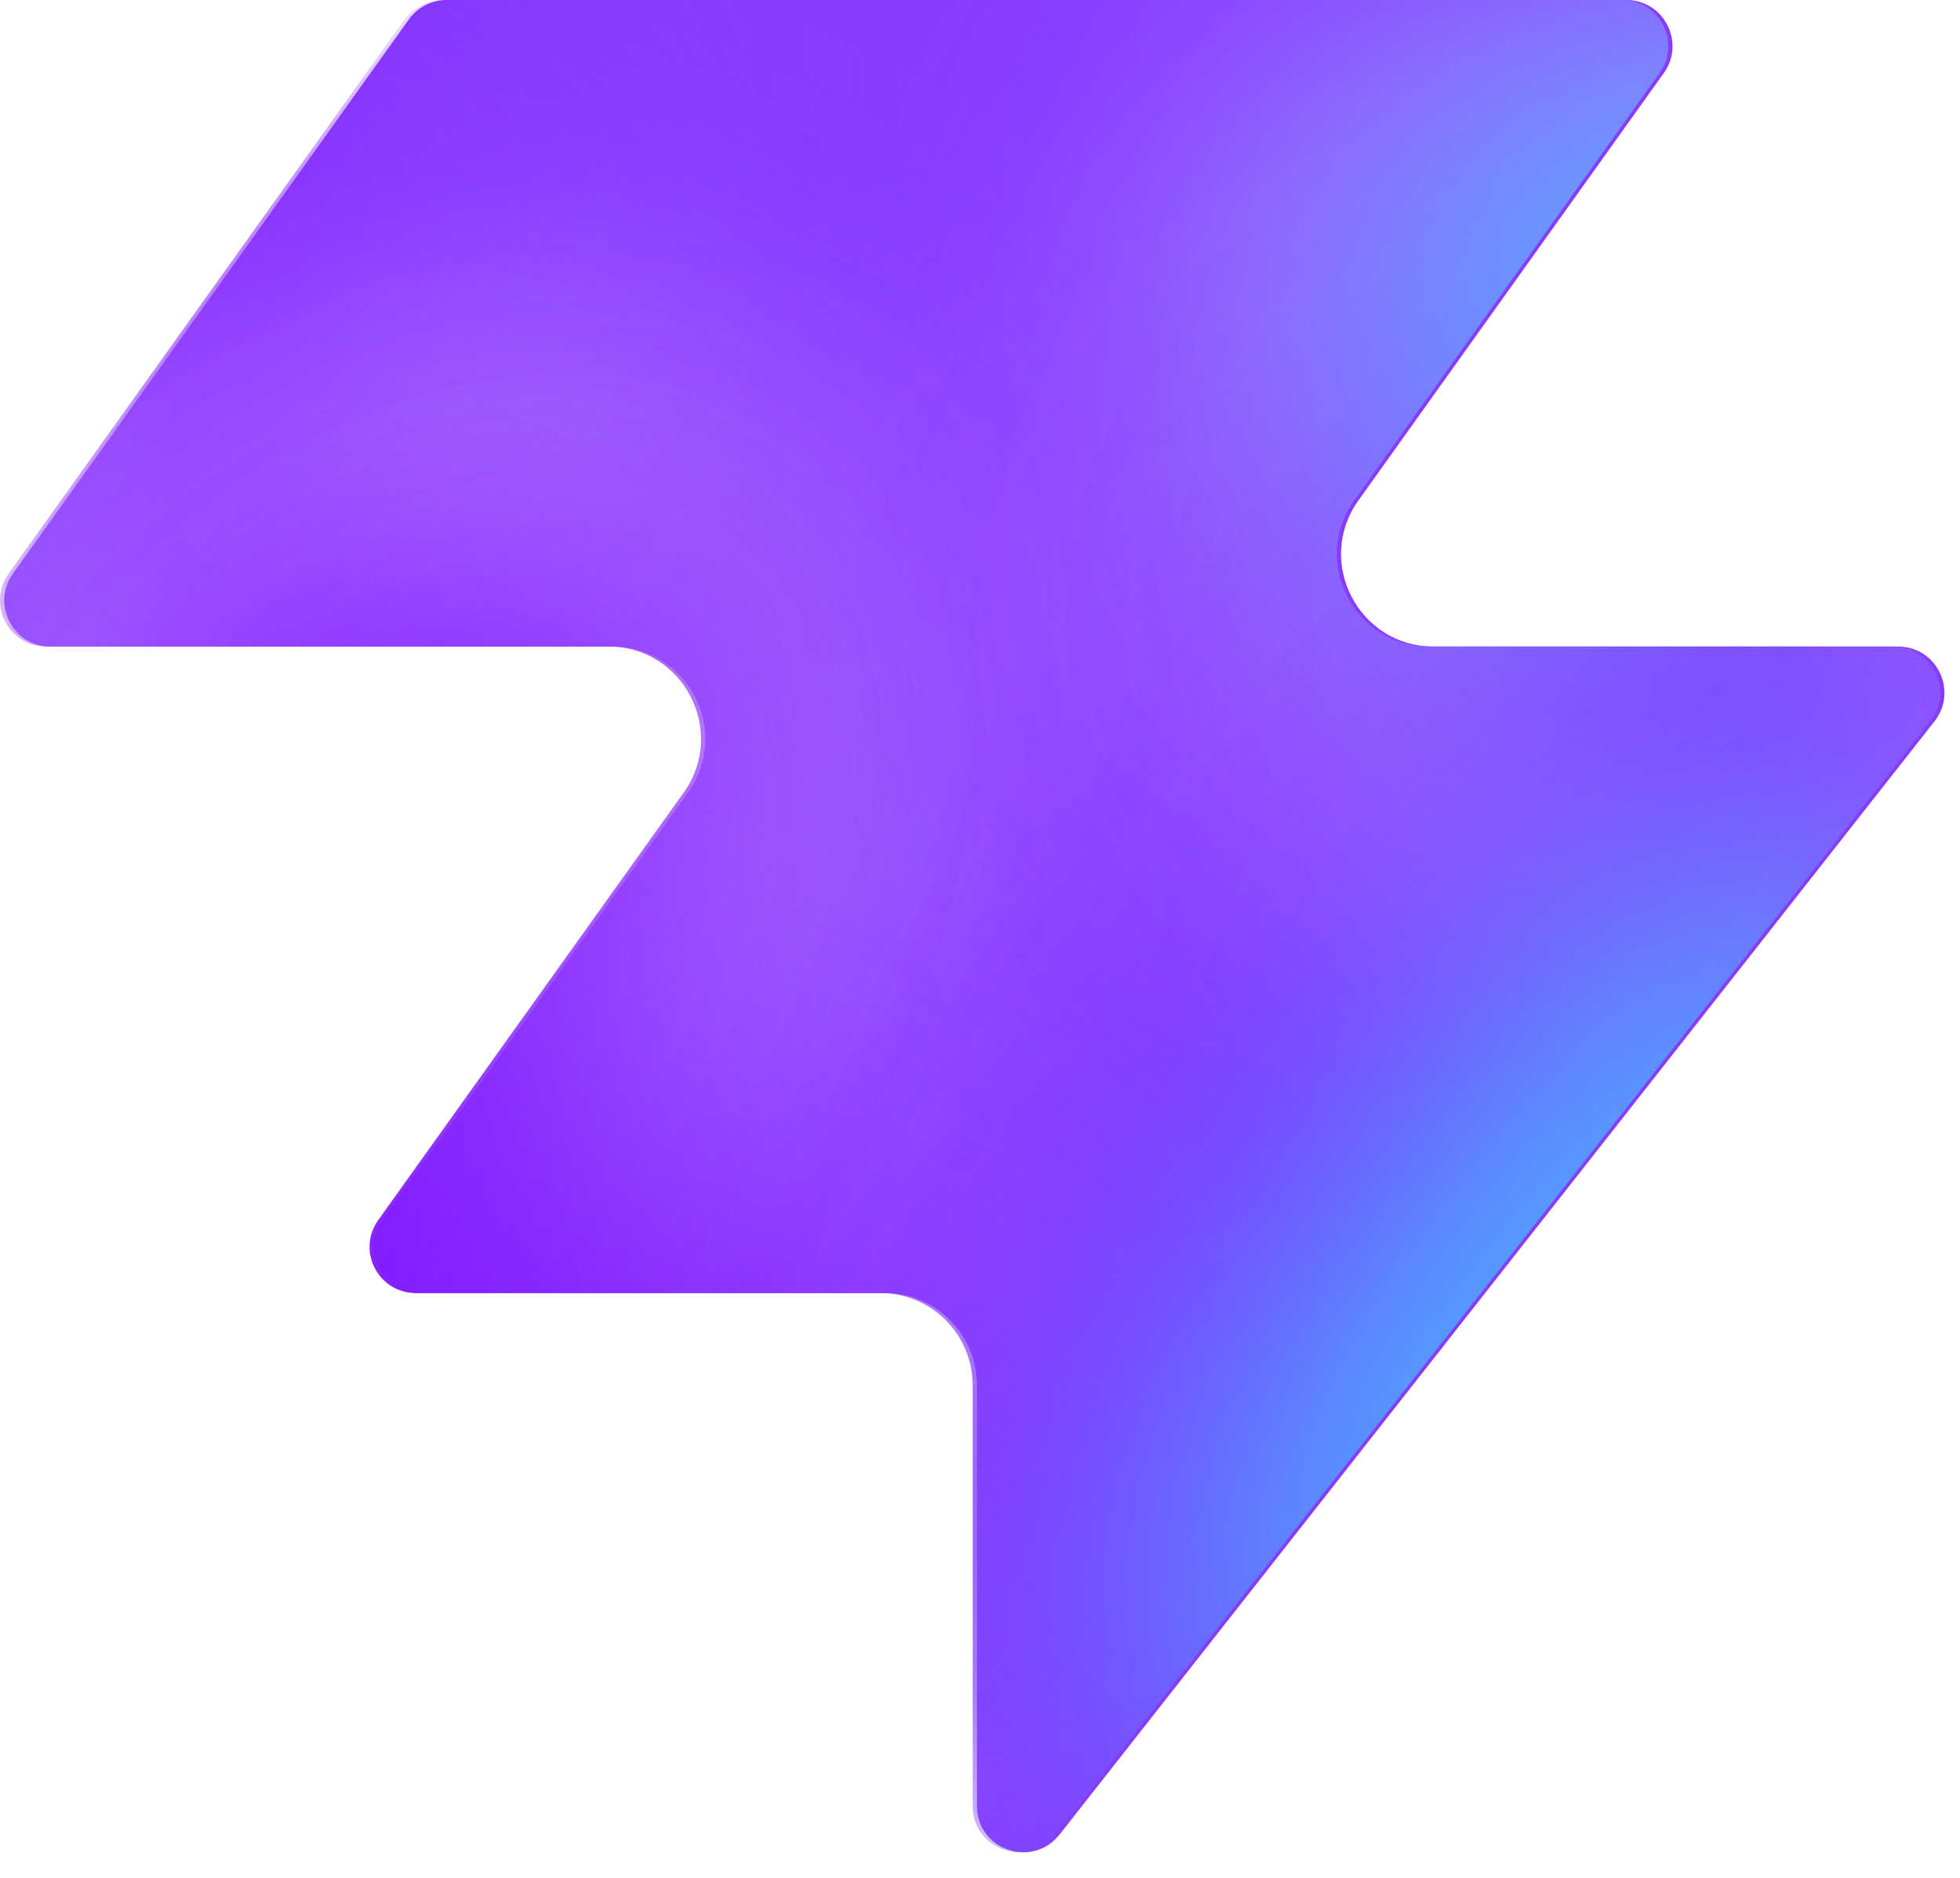
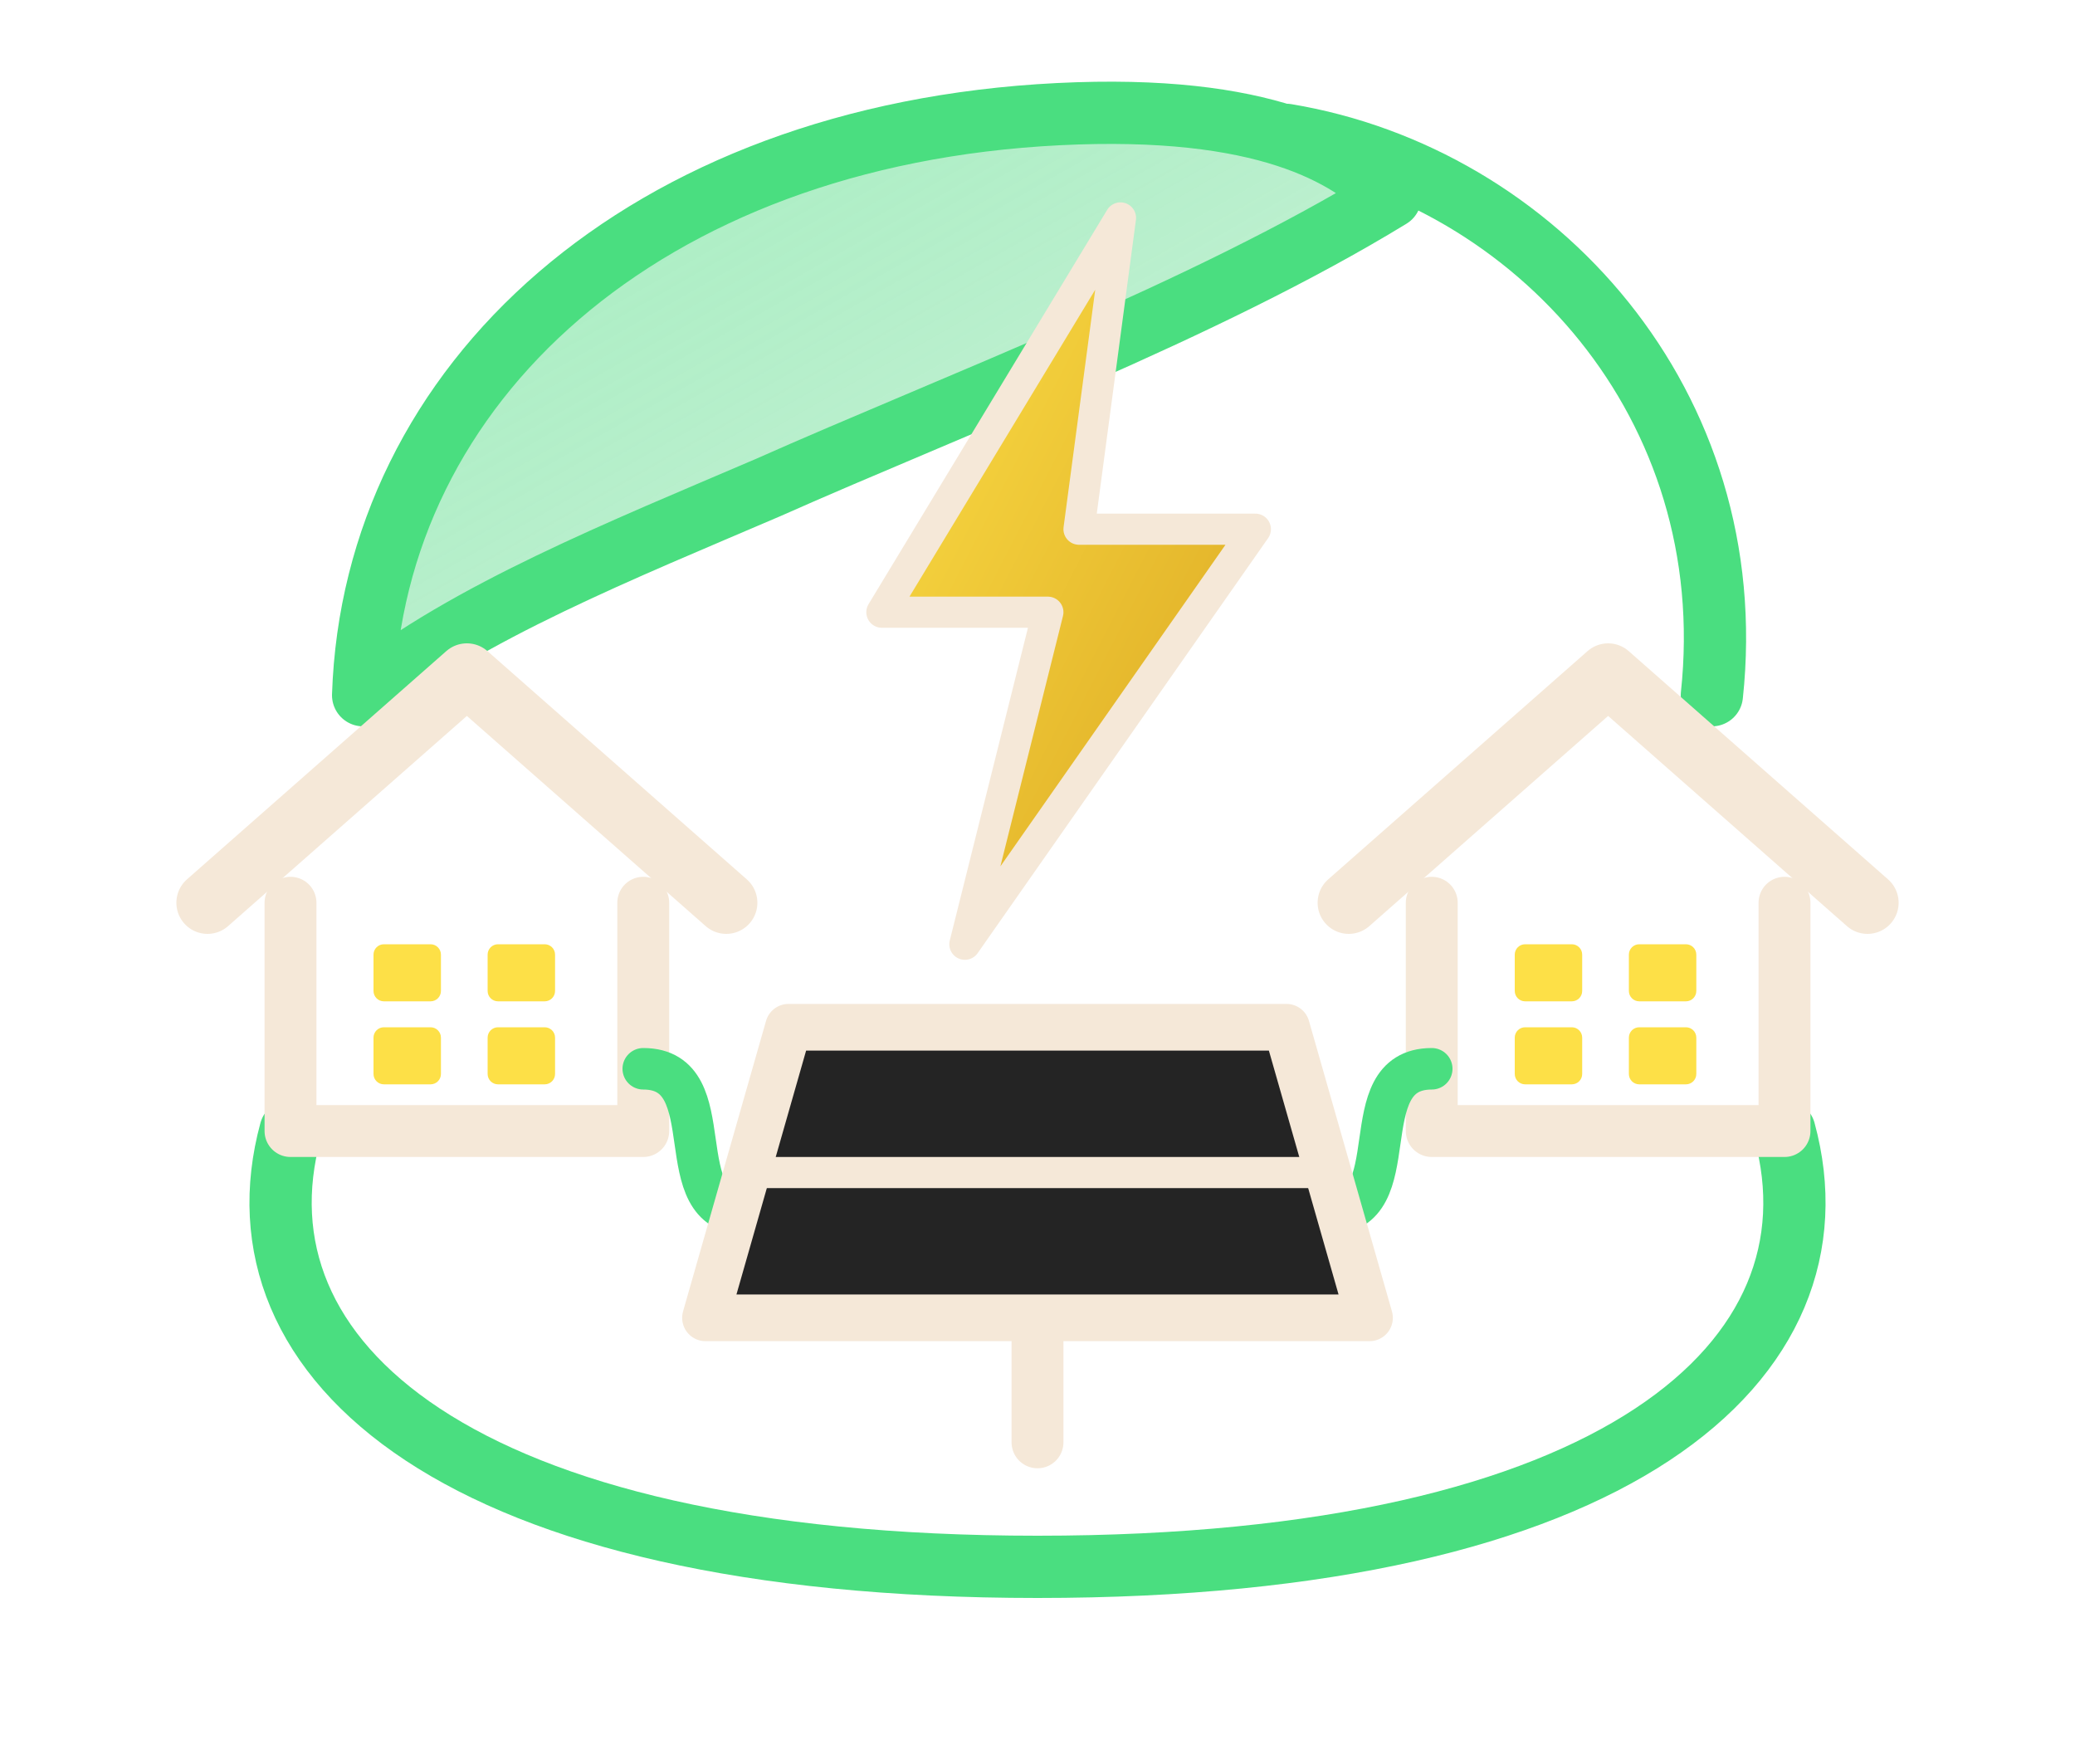
- <svg xmlns="http://www.w3.org/2000/svg" width="48" height="46" fill="none" viewBox="0 0 48 46">
-   <path fill="#863bff" d="M25.946 44.938c-.664.845-2.021.375-2.021-.698V33.937a2.26 2.26 0 0 0-2.262-2.262H10.287c-.92 0-1.456-1.04-.92-1.788l7.48-10.471c1.07-1.497 0-3.578-1.842-3.578H1.237c-.92 0-1.456-1.04-.92-1.788L10.013.474c.214-.297.556-.474.92-.474h28.894c.92 0 1.456 1.04.92 1.788l-7.48 10.471c-1.07 1.498 0 3.579 1.842 3.579h11.377c.943 0 1.473 1.088.89 1.83L25.947 44.94z" style="fill:#863bff;fill:color(display-p3 .525 .23 1);fill-opacity:1" />
-   <mask id="a" width="48" height="46" x="0" y="0" maskUnits="userSpaceOnUse" style="mask-type:alpha">
-     <path fill="#000" d="M25.842 44.938c-.664.844-2.021.375-2.021-.698V33.937a2.26 2.26 0 0 0-2.262-2.262H10.183c-.92 0-1.456-1.04-.92-1.788l7.48-10.471c1.07-1.498 0-3.579-1.842-3.579H1.133c-.92 0-1.456-1.04-.92-1.787L9.91.473c.214-.297.556-.474.92-.474h28.894c.92 0 1.456 1.04.92 1.788l-7.48 10.471c-1.07 1.498 0 3.578 1.842 3.578h11.377c.943 0 1.473 1.088.89 1.832L25.843 44.94z" style="fill:#000;fill-opacity:1" />
-   </mask>
-   <g mask="url(#a)">
-     <g filter="url(#b)">
-       <ellipse cx="5.508" cy="14.704" fill="#ede6ff" rx="5.508" ry="14.704" style="fill:#ede6ff;fill:color(display-p3 .927 .903 1);fill-opacity:1" transform="matrix(.00324 1 1 -.00324 -4.47 31.516)" />
-     </g>
-     <g filter="url(#c)">
-       <ellipse cx="10.399" cy="29.851" fill="#ede6ff" rx="10.399" ry="29.851" style="fill:#ede6ff;fill:color(display-p3 .927 .903 1);fill-opacity:1" transform="matrix(.00324 1 1 -.00324 -39.328 7.883)" />
-     </g>
-     <g filter="url(#d)">
-       <ellipse cx="5.508" cy="30.487" fill="#7e14ff" rx="5.508" ry="30.487" style="fill:#7e14ff;fill:color(display-p3 .492 .077 1);fill-opacity:1" transform="rotate(89.814 -25.913 -14.639)scale(1 -1)" />
-     </g>
-     <g filter="url(#e)">
-       <ellipse cx="5.508" cy="30.599" fill="#7e14ff" rx="5.508" ry="30.599" style="fill:#7e14ff;fill:color(display-p3 .492 .077 1);fill-opacity:1" transform="rotate(89.814 -32.644 -3.334)scale(1 -1)" />
-     </g>
-     <g filter="url(#f)">
-       <ellipse cx="5.508" cy="30.599" fill="#7e14ff" rx="5.508" ry="30.599" style="fill:#7e14ff;fill:color(display-p3 .492 .077 1);fill-opacity:1" transform="matrix(.00324 1 1 -.00324 -34.34 30.47)" />
-     </g>
-     <g filter="url(#g)">
-       <ellipse cx="14.072" cy="22.078" fill="#ede6ff" rx="14.072" ry="22.078" style="fill:#ede6ff;fill:color(display-p3 .927 .903 1);fill-opacity:1" transform="rotate(93.35 24.506 48.493)scale(-1 1)" />
-     </g>
-     <g filter="url(#h)">
-       <ellipse cx="3.47" cy="21.501" fill="#7e14ff" rx="3.47" ry="21.501" style="fill:#7e14ff;fill:color(display-p3 .492 .077 1);fill-opacity:1" transform="rotate(89.009 28.708 47.59)scale(-1 1)" />
-     </g>
-     <g filter="url(#i)">
-       <ellipse cx="3.47" cy="21.501" fill="#7e14ff" rx="3.47" ry="21.501" style="fill:#7e14ff;fill:color(display-p3 .492 .077 1);fill-opacity:1" transform="rotate(89.009 28.708 47.59)scale(-1 1)" />
-     </g>
-     <g filter="url(#j)">
-       <ellipse cx=".387" cy="8.972" fill="#7e14ff" rx="4.407" ry="29.108" style="fill:#7e14ff;fill:color(display-p3 .492 .077 1);fill-opacity:1" transform="rotate(39.51 .387 8.972)" />
-     </g>
-     <g filter="url(#k)">
-       <ellipse cx="47.523" cy="-6.092" fill="#7e14ff" rx="4.407" ry="29.108" style="fill:#7e14ff;fill:color(display-p3 .492 .077 1);fill-opacity:1" transform="rotate(37.892 47.523 -6.092)" />
-     </g>
-     <g filter="url(#l)">
-       <ellipse cx="41.412" cy="6.333" fill="#47bfff" rx="5.971" ry="9.665" style="fill:#47bfff;fill:color(display-p3 .28 .748 1);fill-opacity:1" transform="rotate(37.892 41.412 6.333)" />
-     </g>
-     <g filter="url(#m)">
-       <ellipse cx="-1.879" cy="38.332" fill="#7e14ff" rx="4.407" ry="29.108" style="fill:#7e14ff;fill:color(display-p3 .492 .077 1);fill-opacity:1" transform="rotate(37.892 -1.88 38.332)" />
-     </g>
-     <g filter="url(#n)">
-       <ellipse cx="-1.879" cy="38.332" fill="#7e14ff" rx="4.407" ry="29.108" style="fill:#7e14ff;fill:color(display-p3 .492 .077 1);fill-opacity:1" transform="rotate(37.892 -1.88 38.332)" />
-     </g>
-     <g filter="url(#o)">
-       <ellipse cx="35.651" cy="29.907" fill="#7e14ff" rx="4.407" ry="29.108" style="fill:#7e14ff;fill:color(display-p3 .492 .077 1);fill-opacity:1" transform="rotate(37.892 35.651 29.907)" />
-     </g>
-     <g filter="url(#p)">
-       <ellipse cx="38.418" cy="32.4" fill="#47bfff" rx="5.971" ry="15.297" style="fill:#47bfff;fill:color(display-p3 .28 .748 1);fill-opacity:1" transform="rotate(37.892 38.418 32.4)" />
-     </g>
-   </g>
+ <svg xmlns="http://www.w3.org/2000/svg" viewBox="0 15 200 170" fill="none">
  <defs>
-     <filter id="b" width="60.045" height="41.654" x="-19.77" y="16.149" color-interpolation-filters="sRGB" filterUnits="userSpaceOnUse">
-       <feFlood flood-opacity="0" result="BackgroundImageFix" />
-       <feBlend in="SourceGraphic" in2="BackgroundImageFix" result="shape" />
-       <feGaussianBlur result="effect1_foregroundBlur_2002_17158" stdDeviation="7.659" />
-     </filter>
-     <filter id="c" width="90.34" height="51.437" x="-54.613" y="-7.533" color-interpolation-filters="sRGB" filterUnits="userSpaceOnUse">
-       <feFlood flood-opacity="0" result="BackgroundImageFix" />
-       <feBlend in="SourceGraphic" in2="BackgroundImageFix" result="shape" />
-       <feGaussianBlur result="effect1_foregroundBlur_2002_17158" stdDeviation="7.659" />
-     </filter>
-     <filter id="d" width="79.355" height="29.4" x="-49.64" y="2.03" color-interpolation-filters="sRGB" filterUnits="userSpaceOnUse">
-       <feFlood flood-opacity="0" result="BackgroundImageFix" />
-       <feBlend in="SourceGraphic" in2="BackgroundImageFix" result="shape" />
-       <feGaussianBlur result="effect1_foregroundBlur_2002_17158" stdDeviation="4.596" />
-     </filter>
-     <filter id="e" width="79.579" height="29.4" x="-45.045" y="20.029" color-interpolation-filters="sRGB" filterUnits="userSpaceOnUse">
-       <feFlood flood-opacity="0" result="BackgroundImageFix" />
-       <feBlend in="SourceGraphic" in2="BackgroundImageFix" result="shape" />
-       <feGaussianBlur result="effect1_foregroundBlur_2002_17158" stdDeviation="4.596" />
-     </filter>
-     <filter id="f" width="79.579" height="29.4" x="-43.513" y="21.178" color-interpolation-filters="sRGB" filterUnits="userSpaceOnUse">
-       <feFlood flood-opacity="0" result="BackgroundImageFix" />
-       <feBlend in="SourceGraphic" in2="BackgroundImageFix" result="shape" />
-       <feGaussianBlur result="effect1_foregroundBlur_2002_17158" stdDeviation="4.596" />
-     </filter>
-     <filter id="g" width="74.749" height="58.852" x="15.756" y="-17.901" color-interpolation-filters="sRGB" filterUnits="userSpaceOnUse">
-       <feFlood flood-opacity="0" result="BackgroundImageFix" />
-       <feBlend in="SourceGraphic" in2="BackgroundImageFix" result="shape" />
-       <feGaussianBlur result="effect1_foregroundBlur_2002_17158" stdDeviation="7.659" />
-     </filter>
-     <filter id="h" width="61.377" height="25.362" x="23.548" y="2.284" color-interpolation-filters="sRGB" filterUnits="userSpaceOnUse">
-       <feFlood flood-opacity="0" result="BackgroundImageFix" />
-       <feBlend in="SourceGraphic" in2="BackgroundImageFix" result="shape" />
-       <feGaussianBlur result="effect1_foregroundBlur_2002_17158" stdDeviation="4.596" />
-     </filter>
-     <filter id="i" width="61.377" height="25.362" x="23.548" y="2.284" color-interpolation-filters="sRGB" filterUnits="userSpaceOnUse">
-       <feFlood flood-opacity="0" result="BackgroundImageFix" />
-       <feBlend in="SourceGraphic" in2="BackgroundImageFix" result="shape" />
-       <feGaussianBlur result="effect1_foregroundBlur_2002_17158" stdDeviation="4.596" />
-     </filter>
-     <filter id="j" width="56.045" height="63.649" x="-27.636" y="-22.853" color-interpolation-filters="sRGB" filterUnits="userSpaceOnUse">
-       <feFlood flood-opacity="0" result="BackgroundImageFix" />
-       <feBlend in="SourceGraphic" in2="BackgroundImageFix" result="shape" />
-       <feGaussianBlur result="effect1_foregroundBlur_2002_17158" stdDeviation="4.596" />
-     </filter>
-     <filter id="k" width="54.814" height="64.646" x="20.116" y="-38.415" color-interpolation-filters="sRGB" filterUnits="userSpaceOnUse">
-       <feFlood flood-opacity="0" result="BackgroundImageFix" />
-       <feBlend in="SourceGraphic" in2="BackgroundImageFix" result="shape" />
-       <feGaussianBlur result="effect1_foregroundBlur_2002_17158" stdDeviation="4.596" />
-     </filter>
-     <filter id="l" width="33.541" height="35.313" x="24.641" y="-11.323" color-interpolation-filters="sRGB" filterUnits="userSpaceOnUse">
-       <feFlood flood-opacity="0" result="BackgroundImageFix" />
-       <feBlend in="SourceGraphic" in2="BackgroundImageFix" result="shape" />
-       <feGaussianBlur result="effect1_foregroundBlur_2002_17158" stdDeviation="4.596" />
-     </filter>
-     <filter id="m" width="54.814" height="64.646" x="-29.286" y="6.009" color-interpolation-filters="sRGB" filterUnits="userSpaceOnUse">
-       <feFlood flood-opacity="0" result="BackgroundImageFix" />
-       <feBlend in="SourceGraphic" in2="BackgroundImageFix" result="shape" />
-       <feGaussianBlur result="effect1_foregroundBlur_2002_17158" stdDeviation="4.596" />
-     </filter>
-     <filter id="n" width="54.814" height="64.646" x="-29.286" y="6.009" color-interpolation-filters="sRGB" filterUnits="userSpaceOnUse">
-       <feFlood flood-opacity="0" result="BackgroundImageFix" />
-       <feBlend in="SourceGraphic" in2="BackgroundImageFix" result="shape" />
-       <feGaussianBlur result="effect1_foregroundBlur_2002_17158" stdDeviation="4.596" />
-     </filter>
-     <filter id="o" width="54.814" height="64.646" x="8.244" y="-2.416" color-interpolation-filters="sRGB" filterUnits="userSpaceOnUse">
-       <feFlood flood-opacity="0" result="BackgroundImageFix" />
-       <feBlend in="SourceGraphic" in2="BackgroundImageFix" result="shape" />
-       <feGaussianBlur result="effect1_foregroundBlur_2002_17158" stdDeviation="4.596" />
-     </filter>
-     <filter id="p" width="39.409" height="43.623" x="18.713" y="10.588" color-interpolation-filters="sRGB" filterUnits="userSpaceOnUse">
-       <feFlood flood-opacity="0" result="BackgroundImageFix" />
-       <feBlend in="SourceGraphic" in2="BackgroundImageFix" result="shape" />
-       <feGaussianBlur result="effect1_foregroundBlur_2002_17158" stdDeviation="4.596" />
-     </filter>
+     <linearGradient id="fav-leaf-grad" x1="0%" y1="0%" x2="100%" y2="100%">
+       <stop offset="0%" stop-color="#4ADE80" stop-opacity="0.5" />
+       <stop offset="100%" stop-color="#22C55E" stop-opacity="0.2" />
+     </linearGradient>
+     <linearGradient id="fav-bolt-grad" x1="0%" y1="0%" x2="100%" y2="100%">
+       <stop offset="0%" stop-color="#FDE047" />
+       <stop offset="100%" stop-color="#DAA520" />
+     </linearGradient>
  </defs>
+   <path d="M 28,124 C 22,146 44,166 100,166 C 156,166 178,146 172,124" stroke="#4ADE80" stroke-width="6" stroke-linecap="round" />
+   <path d="M 124,28 C 148,32 168,54 165,82" stroke="#4ADE80" stroke-width="6" stroke-linecap="round" />
+   <path d="M 35,82 C 36,52 62,28 102,26 C 122,25 130,30 134,34 C 116,45 92,54 74,62 C 60,68 45,74 35,82 Z" fill="url(#fav-leaf-grad)" />
+   <path d="M 35,82 C 36,52 62,28 102,26 C 122,25 130,30 134,34 C 116,45 92,54 74,62 C 60,68 45,74 35,82" stroke="#4ADE80" stroke-width="6" stroke-linecap="round" stroke-linejoin="round" />
+   <path d="M 20,102 L 45,80 L 70,102" stroke="#F5E8D8" stroke-width="6" stroke-linecap="round" stroke-linejoin="round" />
+   <path d="M 28,102 L 28,124 L 62,124 L 62,102" stroke="#F5E8D8" stroke-width="5" stroke-linecap="round" stroke-linejoin="round" />
+   <rect x="36" y="106" width="6.5" height="5.5" rx="1" fill="#FDE047" />
+   <rect x="47" y="106" width="6.5" height="5.5" rx="1" fill="#FDE047" />
+   <rect x="36" y="114" width="6.5" height="5.5" rx="1" fill="#FDE047" />
+   <rect x="47" y="114" width="6.5" height="5.5" rx="1" fill="#FDE047" />
+   <path d="M 130,102 L 155,80 L 180,102" stroke="#F5E8D8" stroke-width="6" stroke-linecap="round" stroke-linejoin="round" />
+   <path d="M 138,102 L 138,124 L 172,124 L 172,102" stroke="#F5E8D8" stroke-width="5" stroke-linecap="round" stroke-linejoin="round" />
+   <rect x="146" y="106" width="6.5" height="5.5" rx="1" fill="#FDE047" />
+   <rect x="157" y="106" width="6.5" height="5.5" rx="1" fill="#FDE047" />
+   <rect x="146" y="114" width="6.5" height="5.5" rx="1" fill="#FDE047" />
+   <rect x="157" y="114" width="6.5" height="5.5" rx="1" fill="#FDE047" />
+   <path d="M 62,118 C 70,118 64,132 72,132" stroke="#4ADE80" stroke-width="4" stroke-linecap="round" />
+   <path d="M 128,132 C 136,132 130,118 138,118" stroke="#4ADE80" stroke-width="4" stroke-linecap="round" />
+   <path d="M 100,142 L 100,154" stroke="#F5E8D8" stroke-width="5" stroke-linecap="round" />
+   <polygon points="76,114 124,114 132,142 68,142" fill="#242424" stroke="#F5E8D8" stroke-width="4.5" stroke-linejoin="round" />
+   <line x1="72" y1="128" x2="128" y2="128" stroke="#F5E8D8" stroke-width="3" />
+   <polygon points="108,36 85,74 101,74 93,106 121,66 104,66" fill="url(#fav-bolt-grad)" stroke="#F5E8D8" stroke-width="3" stroke-linejoin="round" />
</svg>
